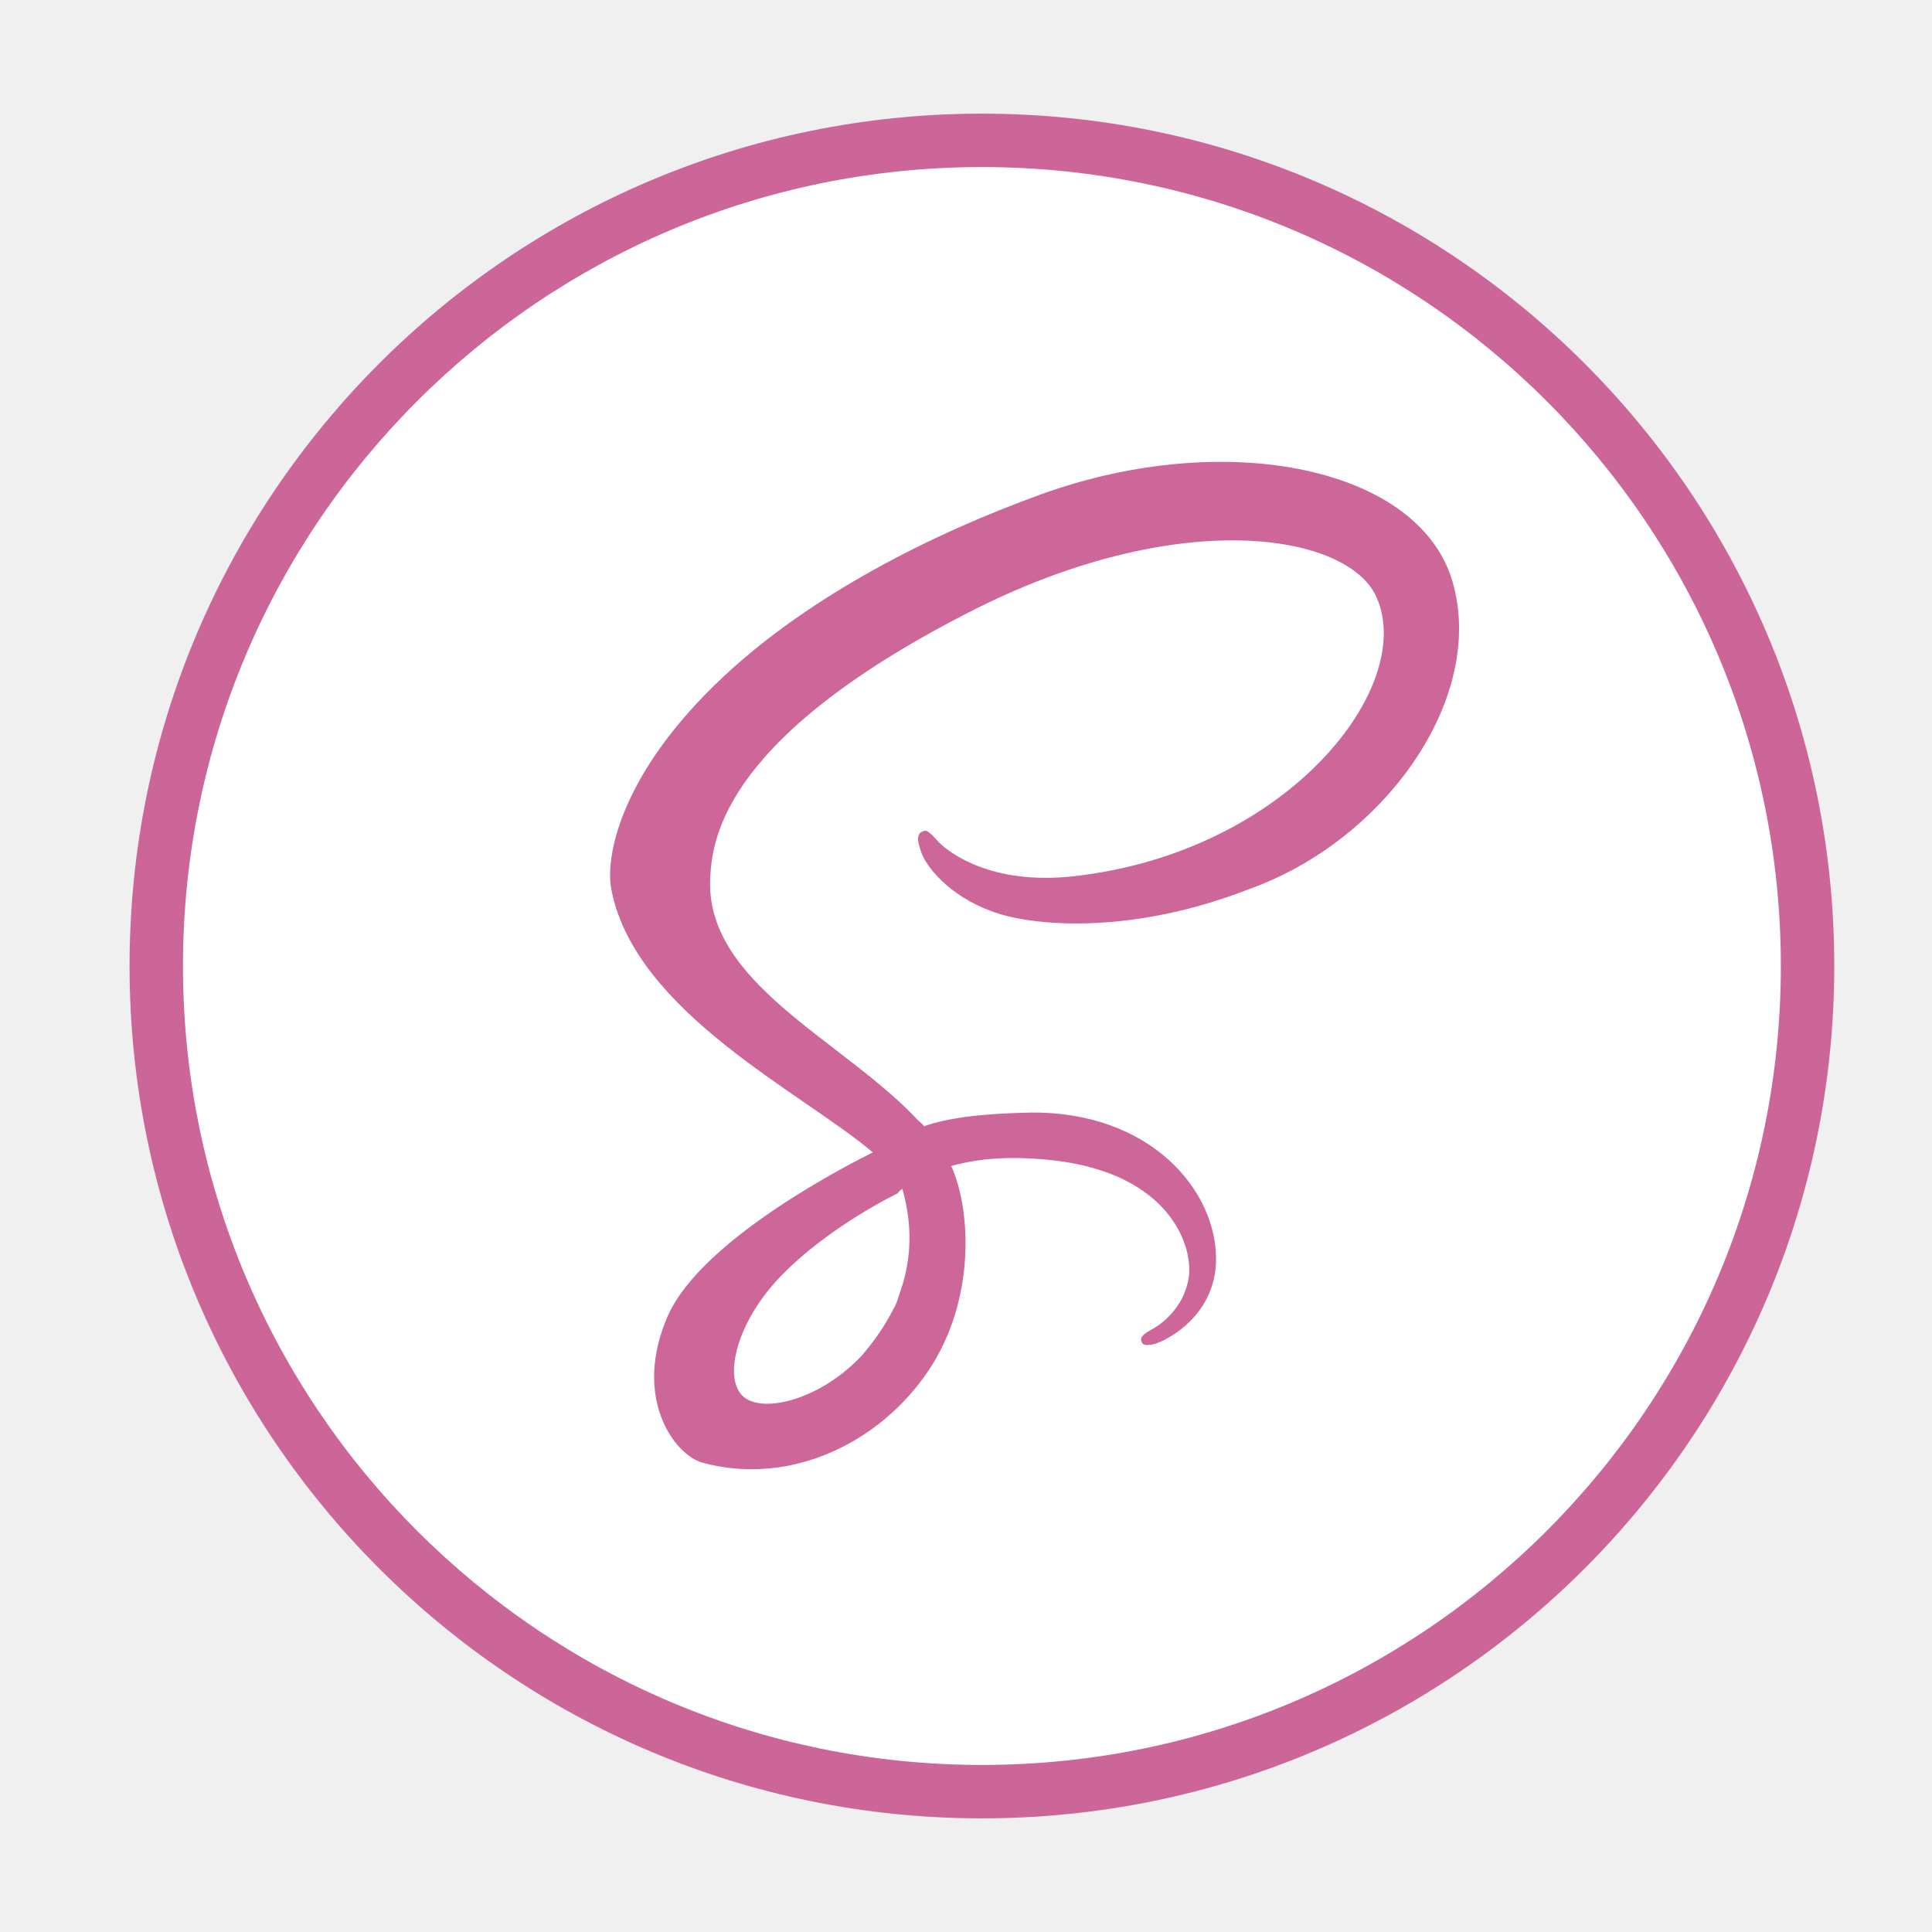
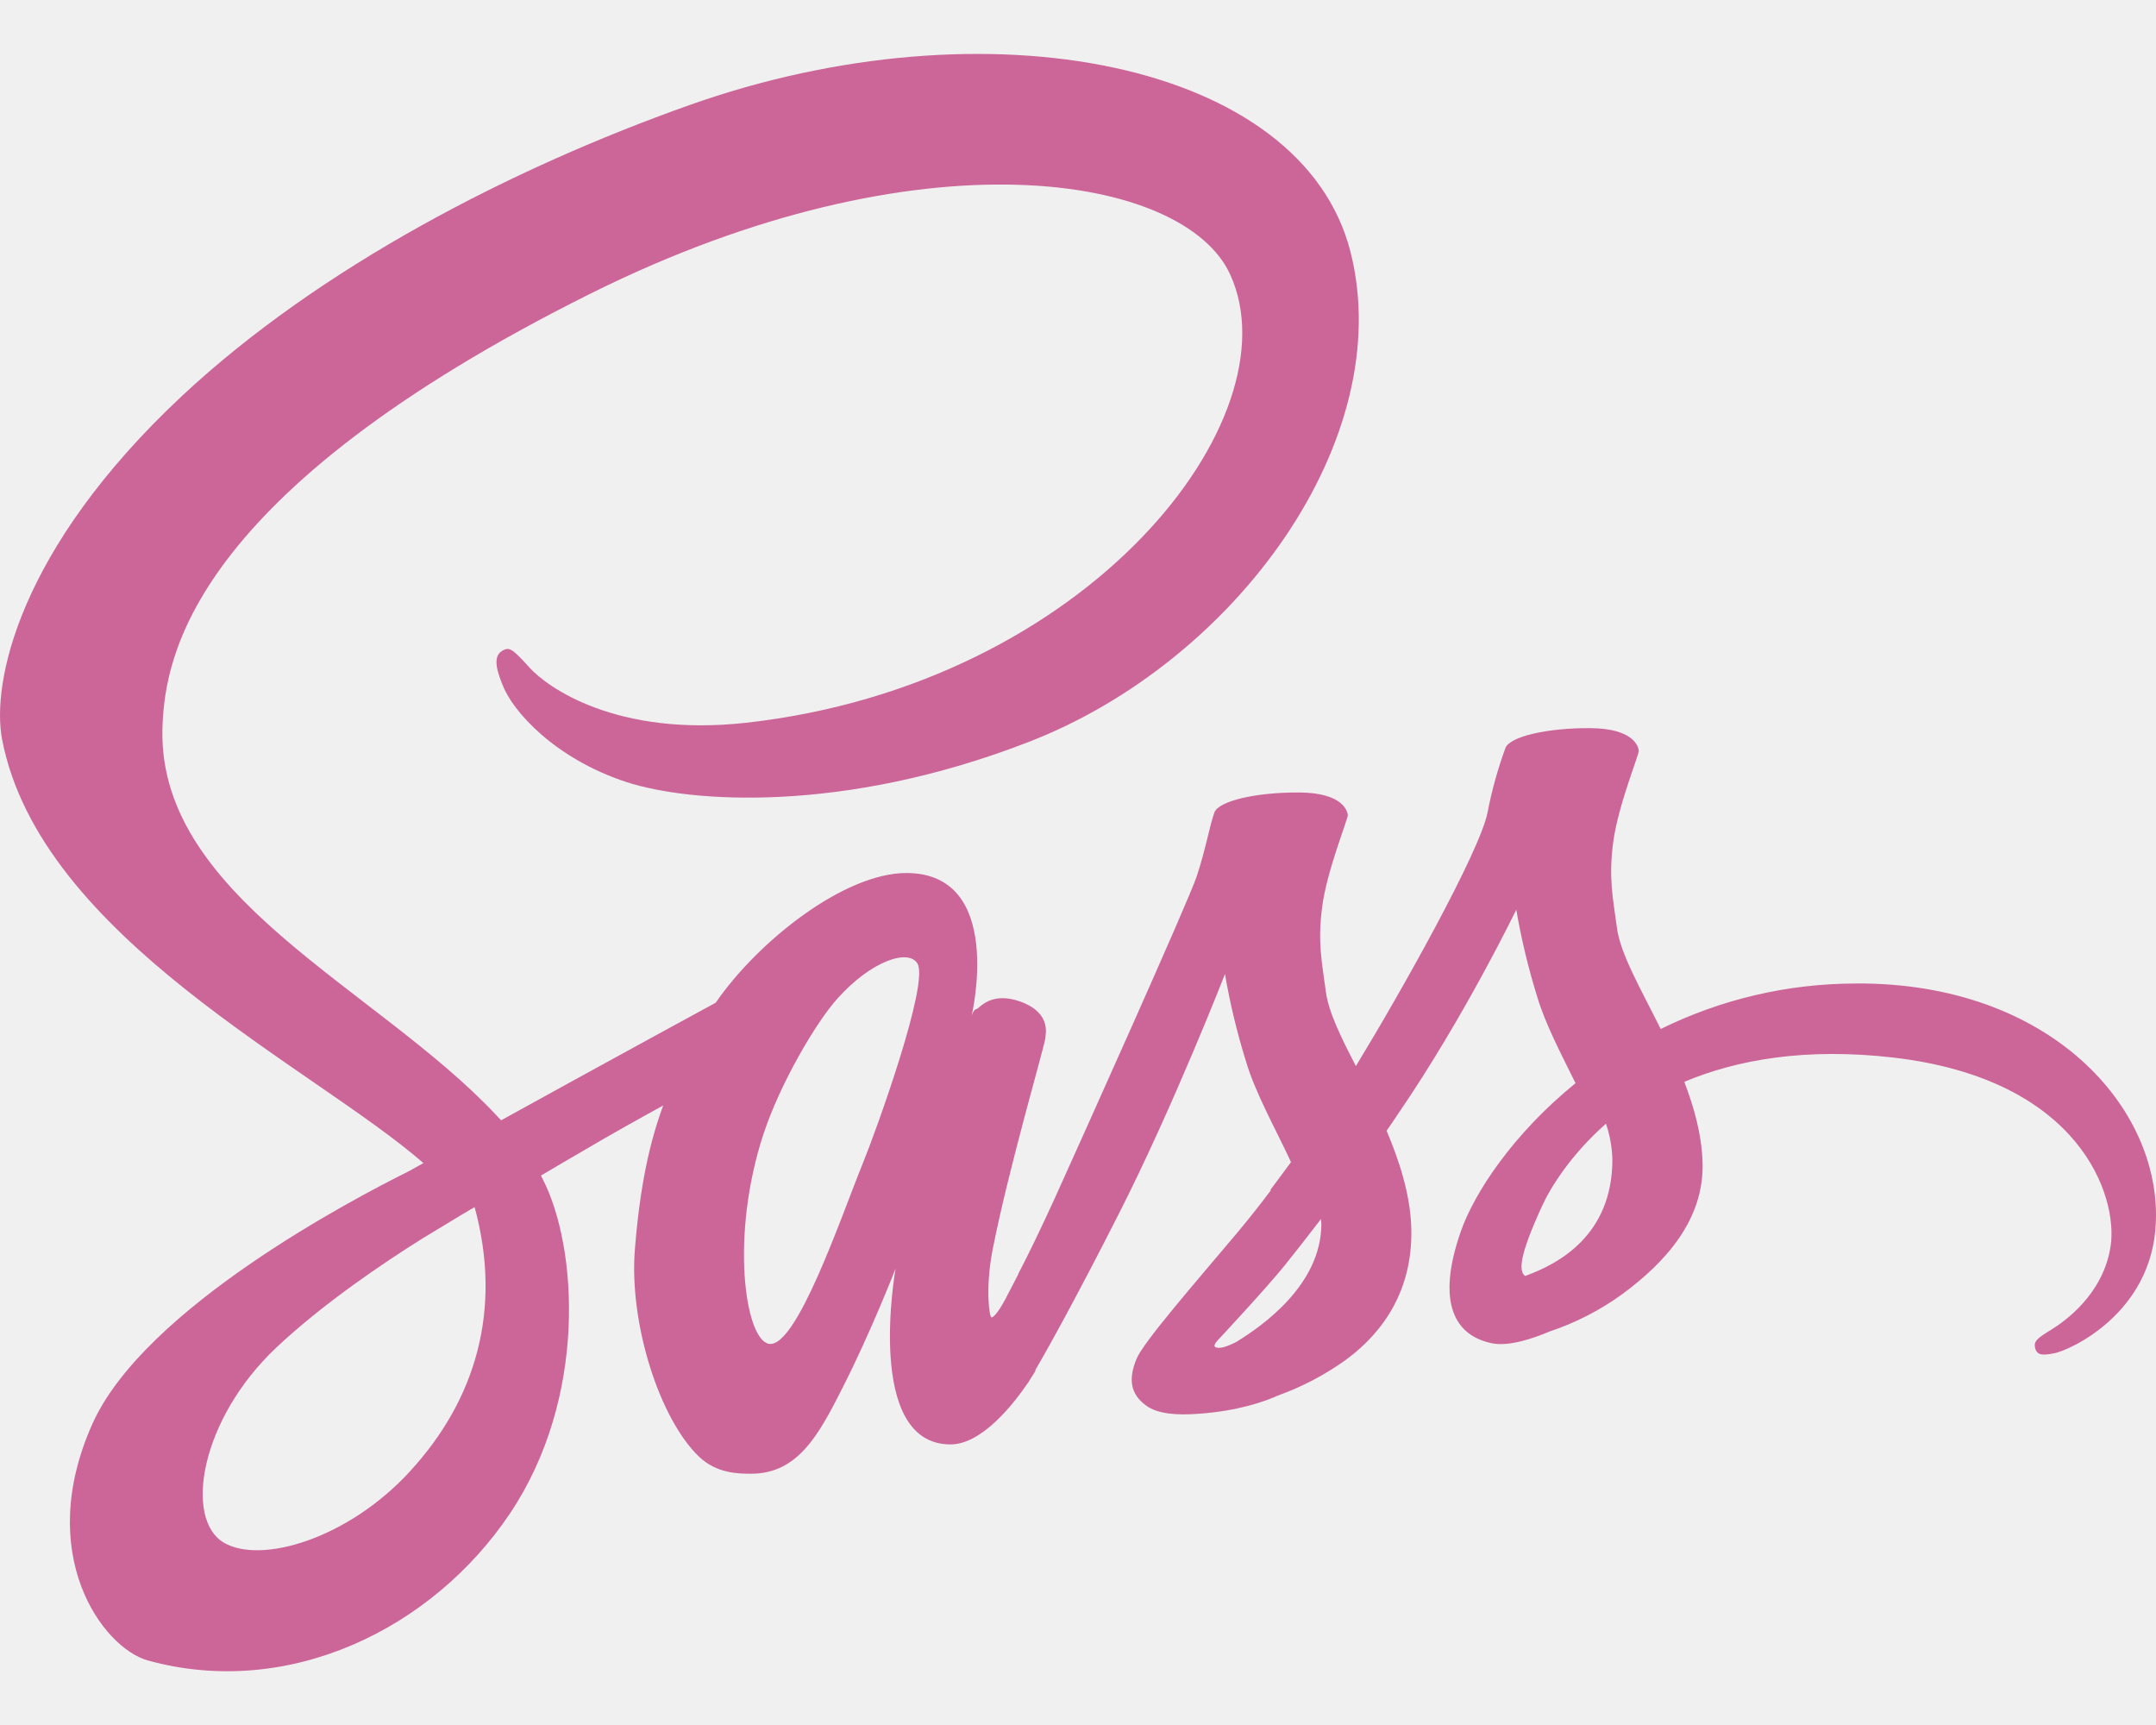
- <svg xmlns="http://www.w3.org/2000/svg" version="1.1" id="Layer_1" x="0px" y="0px" viewBox="0 0 170 170" enable-background="new 0 0 170 170" xml:space="preserve">
-   <g>
-     <g>
-       <path fill="#CC6699" d="M161.4,85c0,41.4-33.6,75-75,75s-75-33.6-75-75c0-41.4,33.6-75,75-75S161.4,43.6,161.4,85z" />
-     </g>
-     <path fill="#FFFFFF" d="M156.7,85c0,38.8-31.5,70.3-70.3,70.3c-38.8,0-70.3-31.5-70.3-70.3c0-38.8,31.5-70.3,70.3-70.3    C125.2,14.7,156.7,46.2,156.7,85z" />
-     <g>
-       <g>
-         <path fill="#CD6799" d="M127.9,51.5c-2.7-10.4-20-13.9-36.3-8c-9.7,3.5-20.3,8.9-27.9,16c-9,8.4-10.5,15.8-9.9,18.8      c2.1,10.8,16.9,17.9,23,23.1v0c-1.8,0.9-14.9,7.5-18,14.3c-3.2,7.2,0.5,12.3,3,13c7.7,2.1,15.6-1.7,19.9-8.1c4.1-6.1,3.8-14,2-18      c2.5-0.7,5.3-0.9,9-0.5c10.3,1.2,12.3,7.6,11.9,10.3c-0.4,2.7-2.5,4.2-3.3,4.6c-0.7,0.4-0.9,0.6-0.9,0.9c0.1,0.5,0.4,0.5,1,0.4      c0.8-0.1,5.4-2.2,5.6-7.2c0.2-6.3-5.8-13.4-16.5-13.2c-4.4,0.1-7.2,0.5-9.2,1.2c-0.1-0.2-0.3-0.3-0.5-0.5      c-6.6-7.1-18.9-12.1-18.3-21.5c0.2-3.5,1.4-12.5,23.5-23.6c18.1-9,32.6-6.5,35.1-1c3.6,7.9-7.8,22.5-26.6,24.6      c-7.2,0.8-10.9-2-11.9-3c-1-1.1-1.1-1.1-1.5-0.9c-0.6,0.3-0.2,1.3,0,1.9c0.6,1.5,2.9,4.1,6.8,5.3c3.5,1.1,11.9,1.8,22.1-2.2      C121.7,74,130.6,61.7,127.9,51.5z M79.4,104.6c0.9,3.2,0.8,6.1-0.1,8.8c-0.1,0.3-0.2,0.6-0.3,0.9c-0.1,0.3-0.2,0.6-0.4,0.9      c-0.7,1.4-1.6,2.7-2.7,4c-3.4,3.7-8.2,5.1-10.2,3.9c-2.2-1.3-1.1-6.5,2.9-10.7c4.3-4.5,10.4-7.4,10.4-7.4l0,0      C79.1,104.8,79.3,104.7,79.4,104.6z" />
-       </g>
-     </g>
-   </g>
+ <svg xmlns="http://www.w3.org/2000/svg" viewBox="0 0 640 512">
+   <path d="M301.84 378.92c-.3.6-.6 1.08 0 0zm249.13-87a131.16 131.16 0 0 0-58 13.5c-5.9-11.9-12-22.3-13-30.1-1.2-9.1-2.5-14.5-1.1-25.3s7.7-26.1 7.6-27.2-1.4-6.6-14.3-6.7-24 2.5-25.29 5.9a122.83 122.83 0 0 0-5.3 19.1c-2.3 11.7-25.79 53.5-39.09 75.3-4.4-8.5-8.1-16-8.9-22-1.2-9.1-2.5-14.5-1.1-25.3s7.7-26.1 7.6-27.2-1.4-6.6-14.29-6.7-24 2.5-25.3 5.9-2.7 11.4-5.3 19.1-33.89 77.3-42.08 95.4c-4.2 9.2-7.8 16.6-10.4 21.6-.4.8-.7 1.3-.9 1.7.3-.5.5-1 .5-.8-2.2 4.3-3.5 6.7-3.5 6.7v.1c-1.7 3.2-3.6 6.1-4.5 6.1-.6 0-1.9-8.4.3-19.9 4.7-24.2 15.8-61.8 15.7-63.1-.1-.7 2.1-7.2-7.3-10.7-9.1-3.3-12.4 2.2-13.2 2.2s-1.4 2-1.4 2 10.1-42.4-19.39-42.4c-18.4 0-44 20.2-56.58 38.5-7.9 4.3-25 13.6-43 23.5-6.9 3.8-14 7.7-20.7 11.4-.5-.5-.9-1-1.4-1.5-35.79-38.2-101.87-65.2-99.07-116.5 1-18.7 7.5-67.8 127.07-127.4 98-48.8 176.35-35.4 189.84-5.6 19.4 42.5-41.89 121.6-143.66 133-38.79 4.3-59.18-10.7-64.28-16.3-5.3-5.9-6.1-6.2-8.1-5.1-3.3 1.8-1.2 7 0 10.1 3 7.9 15.5 21.9 36.79 28.9 18.7 6.1 64.18 9.5 119.17-11.8 61.78-23.8 109.87-90.1 95.77-145.6C386.52 18.32 293-.18 204.57 31.22c-52.69 18.7-109.67 48.1-150.66 86.4-48.69 45.6-56.48 85.3-53.28 101.9 11.39 58.9 92.57 97.3 125.06 125.7-1.6.9-3.1 1.7-4.5 2.5-16.29 8.1-78.18 40.5-93.67 74.7-17.5 38.8 2.9 66.6 16.29 70.4 41.79 11.6 84.58-9.3 107.57-43.6s20.2-79.1 9.6-99.5c-.1-.3-.3-.5-.4-.8 4.2-2.5 8.5-5 12.8-7.5 8.29-4.9 16.39-9.4 23.49-13.3-4 10.8-6.9 23.8-8.4 42.6-1.8 22 7.3 50.5 19.1 61.7 5.2 4.9 11.49 5 15.39 5 13.8 0 20-11.4 26.89-25 8.5-16.6 16-35.9 16-35.9s-9.4 52.2 16.3 52.2c9.39 0 18.79-12.1 23-18.3v.1s.2-.4.7-1.2c1-1.5 1.5-2.4 1.5-2.4v-.3c3.8-6.5 12.1-21.4 24.59-46 16.2-31.8 31.69-71.5 31.69-71.5a201.24 201.24 0 0 0 6.2 25.8c2.8 9.5 8.7 19.9 13.4 30-3.8 5.2-6.1 8.2-6.1 8.2a.31.31 0 0 0 .1.2c-3 4-6.4 8.3-9.9 12.5-12.79 15.2-28 32.6-30 37.6-2.4 5.9-1.8 10.3 2.8 13.7 3.4 2.6 9.4 3 15.69 2.5 11.5-.8 19.6-3.6 23.5-5.4a82.2 82.2 0 0 0 20.19-10.6c12.5-9.2 20.1-22.4 19.4-39.8-.4-9.6-3.5-19.2-7.3-28.2 1.1-1.6 2.3-3.3 3.4-5C434.8 301.72 450.1 270 450.1 270a201.24 201.24 0 0 0 6.2 25.8c2.4 8.1 7.09 17 11.39 25.7-18.59 15.1-30.09 32.6-34.09 44.1-7.4 21.3-1.6 30.9 9.3 33.1 4.9 1 11.9-1.3 17.1-3.5a79.46 79.46 0 0 0 21.59-11.1c12.5-9.2 24.59-22.1 23.79-39.6-.3-7.9-2.5-15.8-5.4-23.4 15.7-6.6 36.09-10.2 62.09-7.2 55.68 6.5 66.58 41.3 64.48 55.8s-13.8 22.6-17.7 25-5.1 3.3-4.8 5.1c.5 2.6 2.3 2.5 5.6 1.9 4.6-.8 29.19-11.8 30.29-38.7 1.6-34-31.09-71.4-89-71.1zm-429.18 144.7c-18.39 20.1-44.19 27.7-55.28 21.3C54.61 451 59.31 421.42 82 400c13.8-13 31.59-25 43.39-32.4 2.7-1.6 6.6-4 11.4-6.9.8-.5 1.2-.7 1.2-.7.9-.6 1.9-1.1 2.9-1.7 8.29 30.4.3 57.2-19.1 78.3zm134.36-91.4c-6.4 15.7-19.89 55.7-28.09 53.6-7-1.8-11.3-32.3-1.4-62.3 5-15.1 15.6-33.1 21.9-40.1 10.09-11.3 21.19-14.9 23.79-10.4 3.5 5.9-12.2 49.4-16.2 59.2zm111 53c-2.7 1.4-5.2 2.3-6.4 1.6-.9-.5 1.1-2.4 1.1-2.4s13.9-14.9 19.4-21.7c3.2-4 6.9-8.7 10.89-13.9 0 .5.1 1 .1 1.6-.13 17.9-17.32 30-25.12 34.8zm85.58-19.5c-2-1.4-1.7-6.1 5-20.7 2.6-5.7 8.59-15.3 19-24.5a36.18 36.18 0 0 1 1.9 10.8c-.1 22.5-16.2 30.9-25.89 34.4z" fill="#c69" />
</svg>
